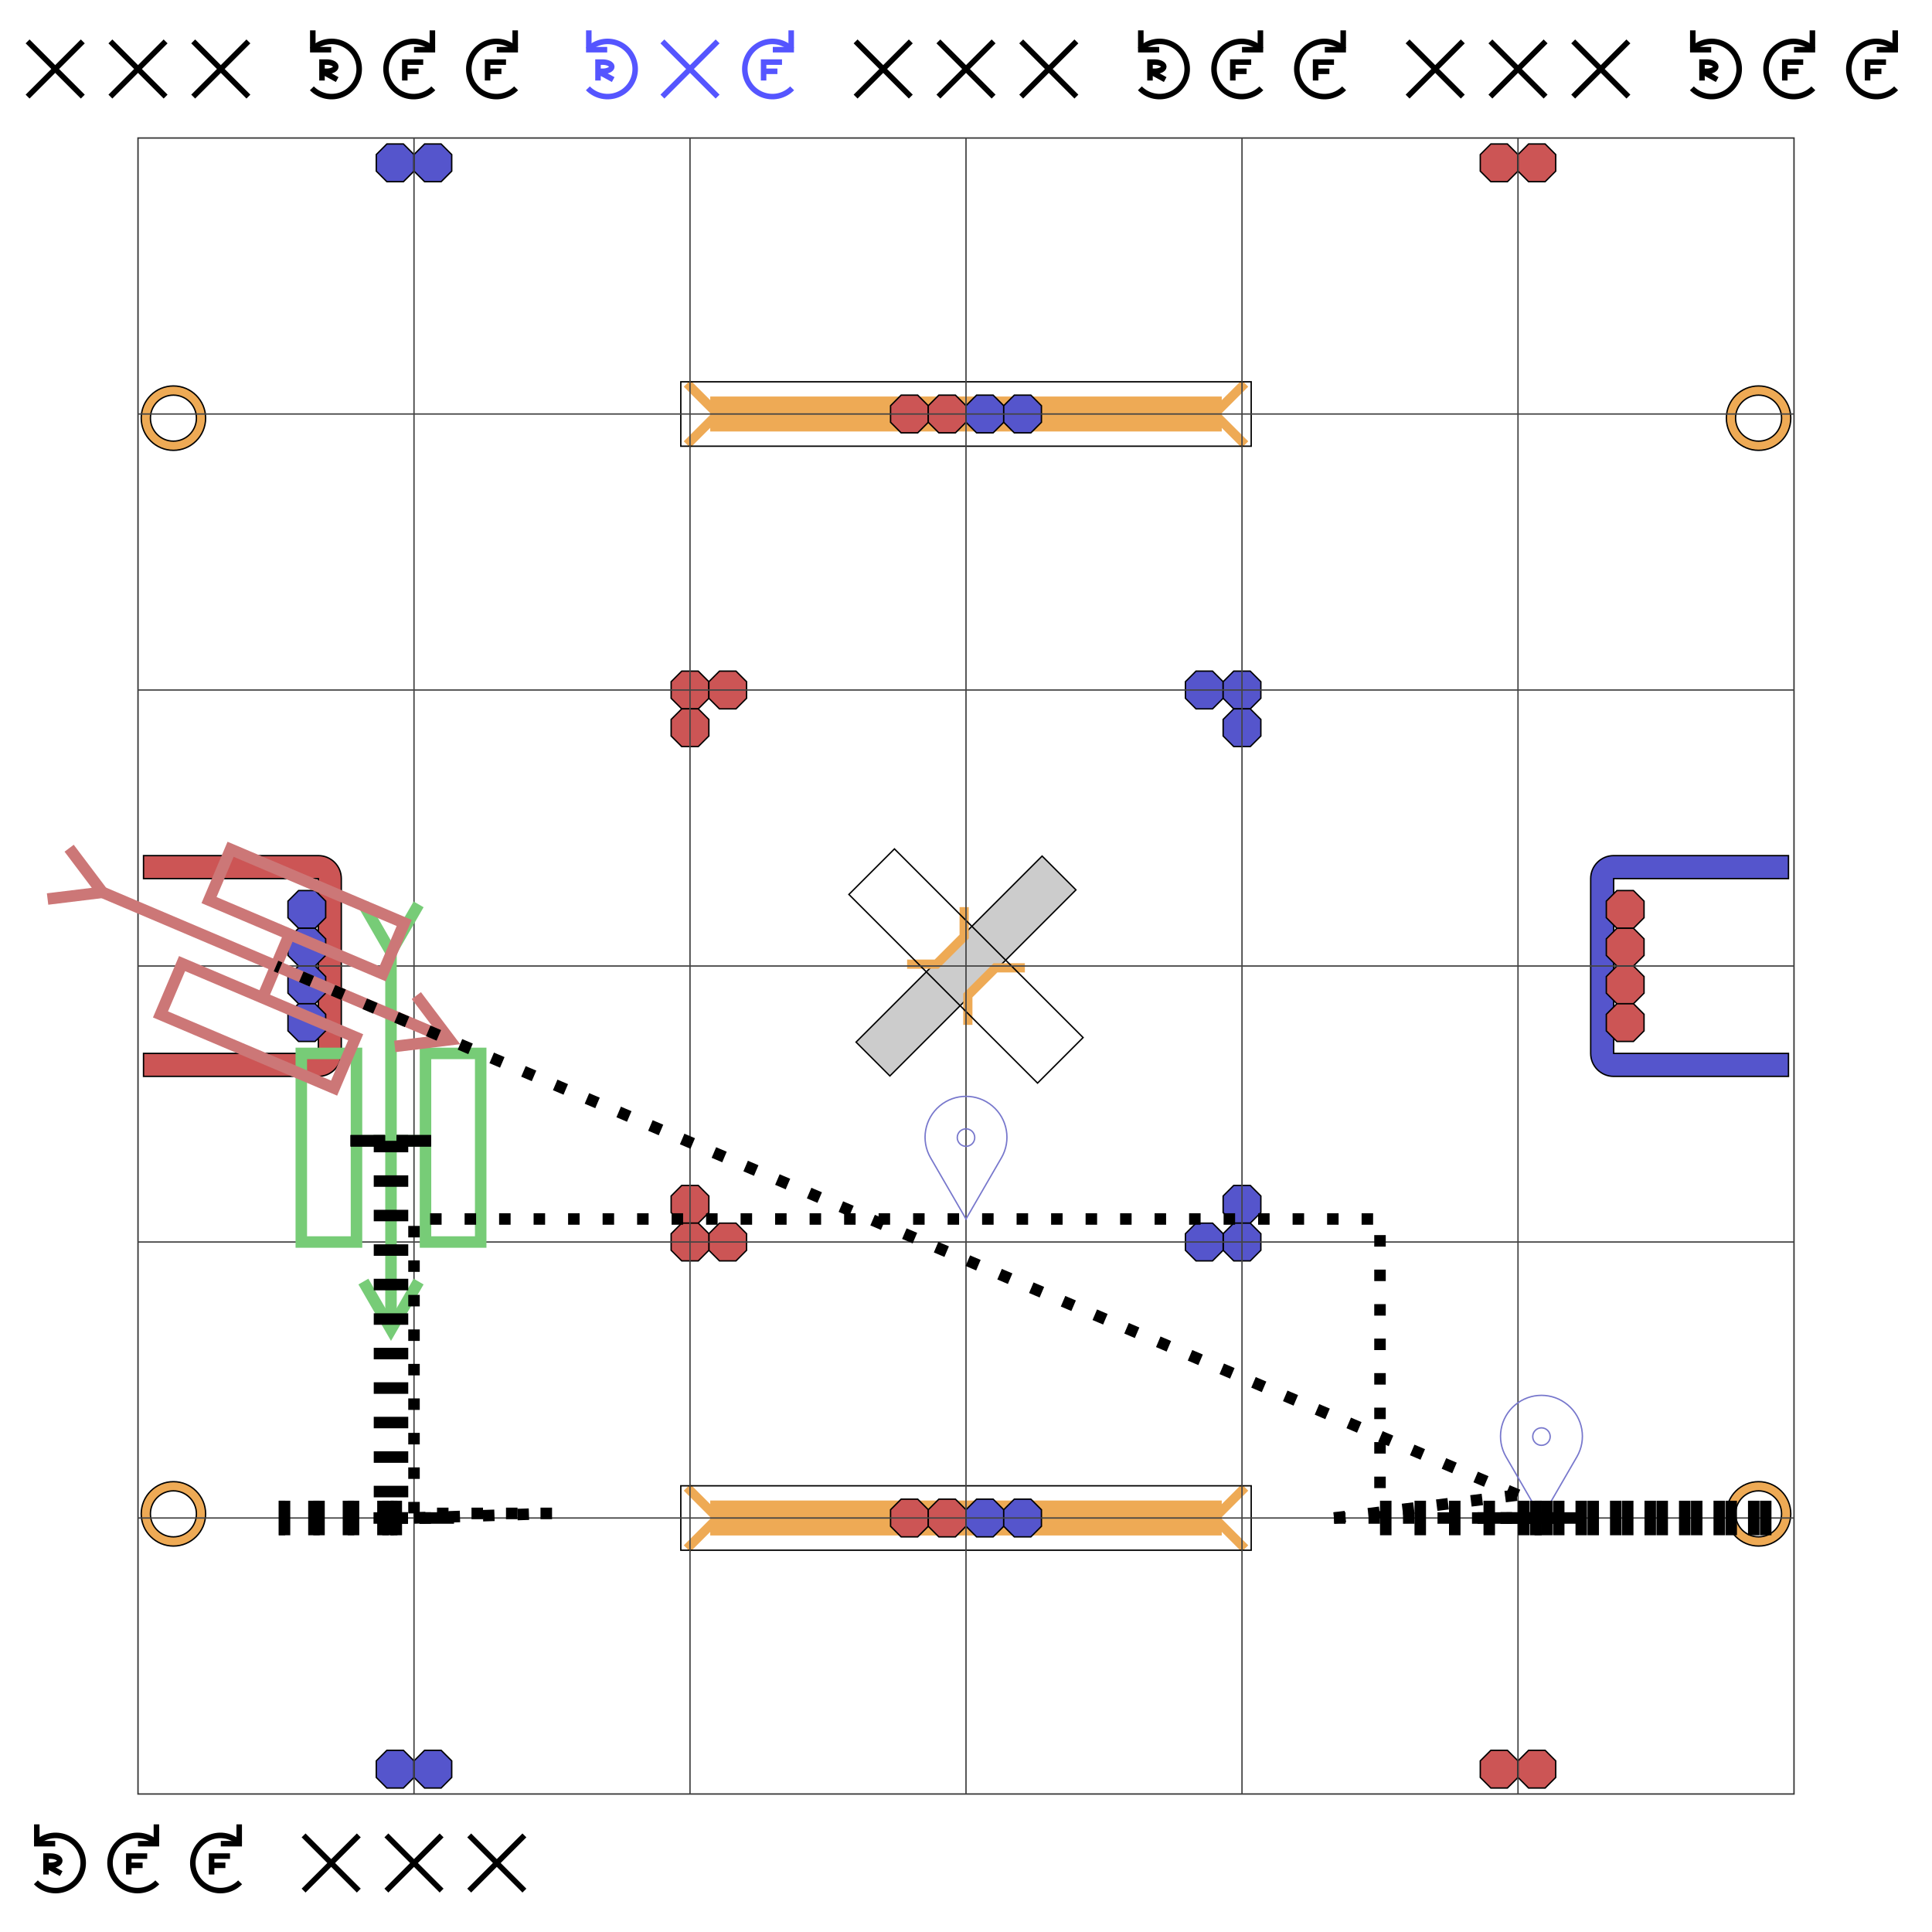
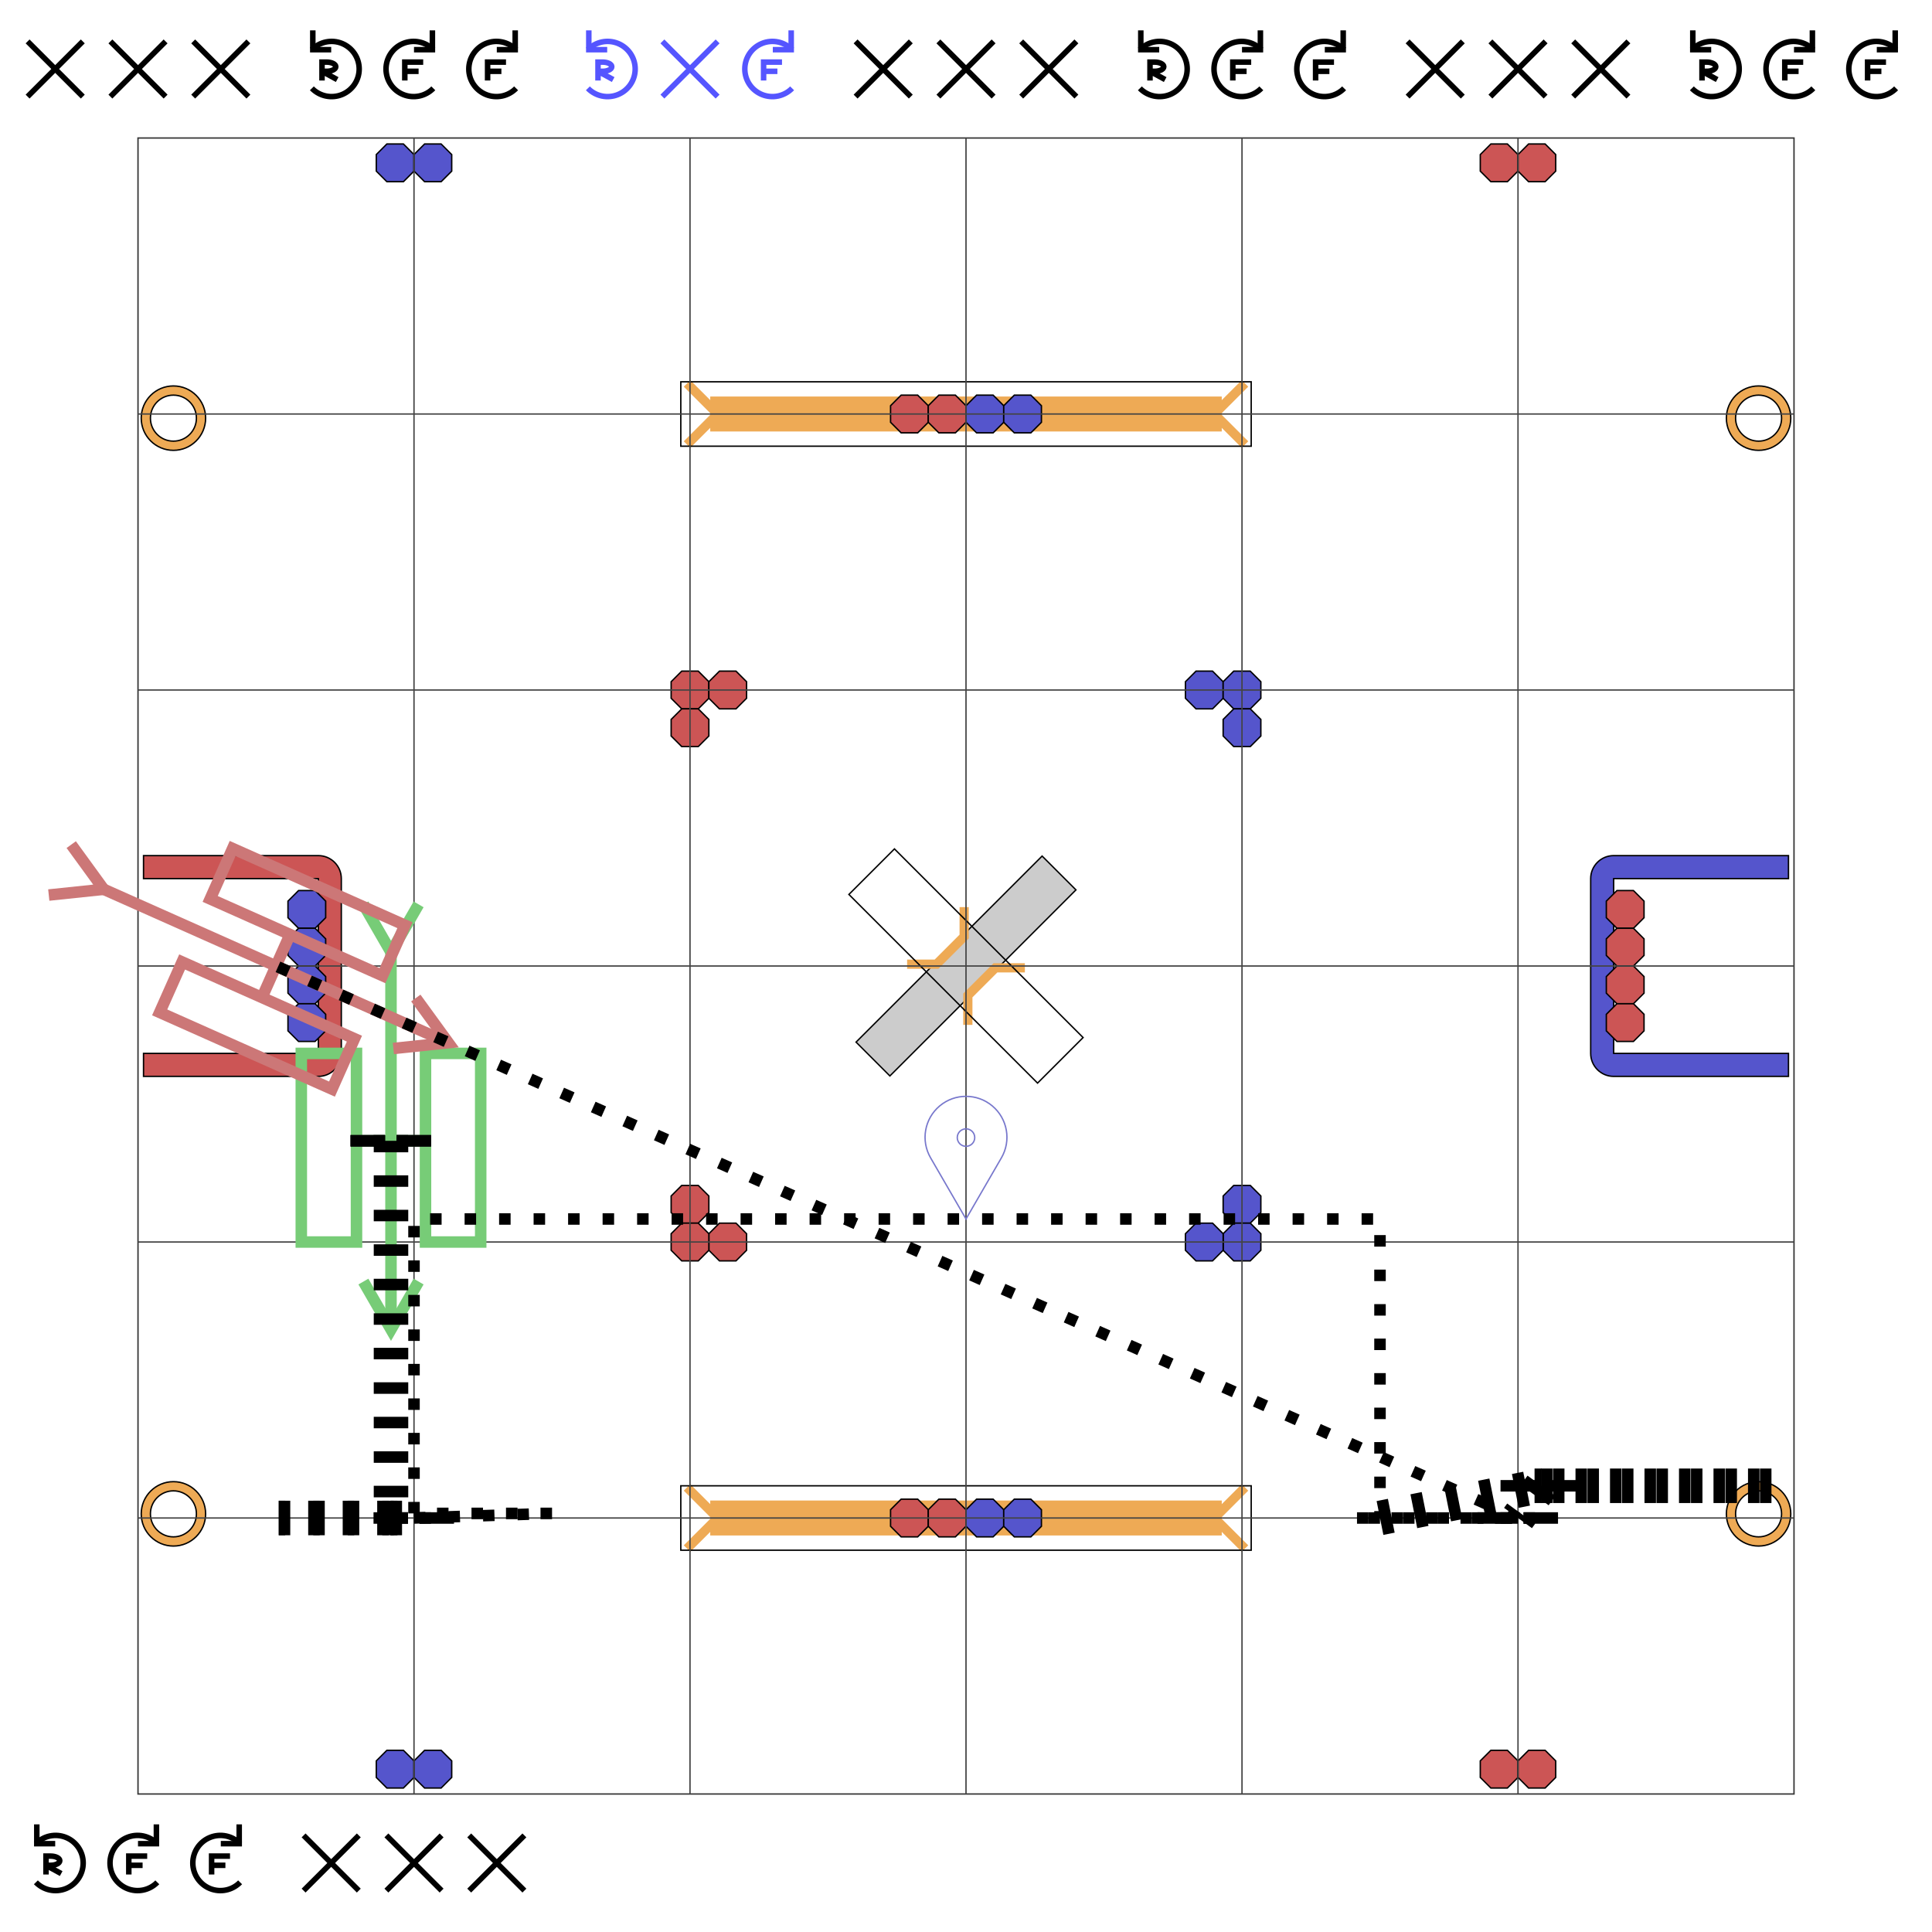
<svg xmlns="http://www.w3.org/2000/svg" version="1.1" width="600" height="600" viewBox="-2100 -2100 4200 4200">
  <g transform="scale(1, -1)">
    <rect x="-2100" y="-2100" width="4200" height="4200" fill="#ffffff" />
    <rect x="-1800" y="-1800" width="3600" height="3600" fill="none" stroke="#333333" stroke-width="3" />
    <path d="M -1788 240 l 380 0 a 50 50 0 0 0 50 -50 l 0 -380 a 50 50 0 0 0 -50 -50 l -380 0  l 0 50 l 380 0 l 0 380 l -380 0 z" fill="#cc5555" stroke="#000000" stroke-width="3" />
    <path d="M 1788 240 l -380 0 a 50 50 0 0 1 -50 -50 l 0 -380 a 50 50 0 0 1 50 -50 l 380 0  l 0 50 l -380 0 l 0 380 l 380 0 z" fill="#5555cc" stroke="#000000" stroke-width="3" />
    <rect x="-550" y="1200" width="20" height="94" transform="rotate(45, -540, 1200)" fill="#eeaa55" />
    <rect x="-550" y="1200" width="20" height="94" transform="rotate(135, -540, 1200)" fill="#eeaa55" />
    <rect x="530" y="1200" width="20" height="94" transform="rotate(-45, 540, 1200)" fill="#eeaa55" />
    <rect x="530" y="1200" width="20" height="94" transform="rotate(-135, 540, 1200)" fill="#eeaa55" />
    <rect x="-550" y="-1200" width="20" height="94" transform="rotate(45, -540, -1200)" fill="#eeaa55" />
    <rect x="-550" y="-1200" width="20" height="94" transform="rotate(135, -540, -1200)" fill="#eeaa55" />
    <rect x="530" y="-1200" width="20" height="94" transform="rotate(-45, 540, -1200)" fill="#eeaa55" />
    <rect x="530" y="-1200" width="20" height="94" transform="rotate(-135, 540, -1200)" fill="#eeaa55" />
    <rect x="-556" y="1162" width="1112" height="76" fill="#eeaa55" />
    <rect x="-620" y="1130" width="1240" height="140" fill="none" stroke="#000000" stroke-width="3" />
    <rect x="-556" y="-1238" width="1112" height="76" fill="#eeaa55" />
    <rect x="-620" y="-1270" width="1240" height="140" fill="none" stroke="#000000" stroke-width="3" />
    <rect x="-286" y="-52" width="572" height="104" transform="rotate(45)" fill="#cccccc" stroke="#000000" stroke-width="3" />
    <polyline points="-128,4 -64,4 -4,64 -4,128" fill="none" stroke="#eeaa55" stroke-width="20" />
    <polyline points="128,-4 64,-4 4,-64 4,-128" fill="none" stroke="#eeaa55" stroke-width="20" />
    <rect x="-290" y="-70" width="580" height="140" transform="rotate(-45)" fill="none" stroke="#000000" stroke-width="3" />
    <path d="M 1118,1728 l 0 36 l 23 23 l 36 0 l 23 -23 l  0 -36 l -23 -23 l -36 0 l -23 23 z" fill="#cc5555" stroke="#000000" stroke-width="3" fill-rule="evenodd" />
    <path d="M 1200,1728 l 0 36 l 23 23 l 36 0 l 23 -23 l  0 -36 l -23 -23 l -36 0 l -23 23 z" fill="#cc5555" stroke="#000000" stroke-width="3" fill-rule="evenodd" />
    <path d="M -164,1182 l 0 36 l 23 23 l 36 0 l 23 -23 l  0 -36 l -23 -23 l -36 0 l -23 23 z" fill="#cc5555" stroke="#000000" stroke-width="3" fill-rule="evenodd" />
    <path d="M -82,1182 l 0 36 l 23 23 l 36 0 l 23 -23 l  0 -36 l -23 -23 l -36 0 l -23 23 z" fill="#cc5555" stroke="#000000" stroke-width="3" fill-rule="evenodd" />
    <path d="M -641,582 l 0 36 l 23 23 l 36 0 l 23 -23 l  0 -36 l -23 -23 l -36 0 l -23 23 z" fill="#cc5555" stroke="#000000" stroke-width="3" fill-rule="evenodd" />
    <path d="M -559,582 l 0 36 l 23 23 l 36 0 l 23 -23 l  0 -36 l -23 -23 l -36 0 l -23 23 z" fill="#cc5555" stroke="#000000" stroke-width="3" fill-rule="evenodd" />
    <path d="M -641,500 l 0 36 l 23 23 l 36 0 l 23 -23 l  0 -36 l -23 -23 l -36 0 l -23 23 z" fill="#cc5555" stroke="#000000" stroke-width="3" fill-rule="evenodd" />
    <path d="M 1392,105 l 0 36 l 23 23 l 36 0 l 23 -23 l  0 -36 l -23 -23 l -36 0 l -23 23 z" fill="#cc5555" stroke="#000000" stroke-width="3" fill-rule="evenodd" />
    <path d="M 1392,23 l 0 36 l 23 23 l 36 0 l 23 -23 l  0 -36 l -23 -23 l -36 0 l -23 23 z" fill="#cc5555" stroke="#000000" stroke-width="3" fill-rule="evenodd" />
    <path d="M 1392,-59 l 0 36 l 23 23 l 36 0 l 23 -23 l  0 -36 l -23 -23 l -36 0 l -23 23 z" fill="#cc5555" stroke="#000000" stroke-width="3" fill-rule="evenodd" />
    <path d="M 1392,-141 l 0 36 l 23 23 l 36 0 l 23 -23 l  0 -36 l -23 -23 l -36 0 l -23 23 z" fill="#cc5555" stroke="#000000" stroke-width="3" fill-rule="evenodd" />
    <path d="M -641,-536 l 0 36 l 23 23 l 36 0 l 23 -23 l  0 -36 l -23 -23 l -36 0 l -23 23 z" fill="#cc5555" stroke="#000000" stroke-width="3" fill-rule="evenodd" />
    <path d="M -559,-618 l 0 36 l 23 23 l 36 0 l 23 -23 l  0 -36 l -23 -23 l -36 0 l -23 23 z" fill="#cc5555" stroke="#000000" stroke-width="3" fill-rule="evenodd" />
    <path d="M -641,-618 l 0 36 l 23 23 l 36 0 l 23 -23 l  0 -36 l -23 -23 l -36 0 l -23 23 z" fill="#cc5555" stroke="#000000" stroke-width="3" fill-rule="evenodd" />
    <path d="M -164,-1218 l 0 36 l 23 23 l 36 0 l 23 -23 l  0 -36 l -23 -23 l -36 0 l -23 23 z" fill="#cc5555" stroke="#000000" stroke-width="3" fill-rule="evenodd" />
    <path d="M -82,-1218 l 0 36 l 23 23 l 36 0 l 23 -23 l  0 -36 l -23 -23 l -36 0 l -23 23 z" fill="#cc5555" stroke="#000000" stroke-width="3" fill-rule="evenodd" />
    <path d="M 1118,-1764 l 0 36 l 23 23 l 36 0 l 23 -23 l  0 -36 l -23 -23 l -36 0 l -23 23 z" fill="#cc5555" stroke="#000000" stroke-width="3" fill-rule="evenodd" />
    <path d="M 1200,-1764 l 0 36 l 23 23 l 36 0 l 23 -23 l  0 -36 l -23 -23 l -36 0 l -23 23 z" fill="#cc5555" stroke="#000000" stroke-width="3" fill-rule="evenodd" />
    <path d="M -1282,1728 l 0 36 l 23 23 l 36 0 l 23 -23 l  0 -36 l -23 -23 l -36 0 l -23 23 z" fill="#5555cc" stroke="#000000" stroke-width="3" fill-rule="evenodd" />
    <path d="M -1200,1728 l 0 36 l 23 23 l 36 0 l 23 -23 l  0 -36 l -23 -23 l -36 0 l -23 23 z" fill="#5555cc" stroke="#000000" stroke-width="3" fill-rule="evenodd" />
    <path d="M 0,1182 l 0 36 l 23 23 l 36 0 l 23 -23 l  0 -36 l -23 -23 l -36 0 l -23 23 z" fill="#5555cc" stroke="#000000" stroke-width="3" fill-rule="evenodd" />
    <path d="M 82,1182 l 0 36 l 23 23 l 36 0 l 23 -23 l  0 -36 l -23 -23 l -36 0 l -23 23 z" fill="#5555cc" stroke="#000000" stroke-width="3" fill-rule="evenodd" />
    <path d="M 477,582 l 0 36 l 23 23 l 36 0 l 23 -23 l  0 -36 l -23 -23 l -36 0 l -23 23 z" fill="#5555cc" stroke="#000000" stroke-width="3" fill-rule="evenodd" />
    <path d="M 559,582 l 0 36 l 23 23 l 36 0 l 23 -23 l  0 -36 l -23 -23 l -36 0 l -23 23 z" fill="#5555cc" stroke="#000000" stroke-width="3" fill-rule="evenodd" />
    <path d="M 559,500 l 0 36 l 23 23 l 36 0 l 23 -23 l  0 -36 l -23 -23 l -36 0 l -23 23 z" fill="#5555cc" stroke="#000000" stroke-width="3" fill-rule="evenodd" />
    <path d="M -1474,105 l 0 36 l 23 23 l 36 0 l 23 -23 l  0 -36 l -23 -23 l -36 0 l -23 23 z" fill="#5555cc" stroke="#000000" stroke-width="3" fill-rule="evenodd" />
    <path d="M -1474,23 l 0 36 l 23 23 l 36 0 l 23 -23 l  0 -36 l -23 -23 l -36 0 l -23 23 z" fill="#5555cc" stroke="#000000" stroke-width="3" fill-rule="evenodd" />
    <path d="M -1474,-59 l 0 36 l 23 23 l 36 0 l 23 -23 l  0 -36 l -23 -23 l -36 0 l -23 23 z" fill="#5555cc" stroke="#000000" stroke-width="3" fill-rule="evenodd" />
    <path d="M -1474,-141 l 0 36 l 23 23 l 36 0 l 23 -23 l  0 -36 l -23 -23 l -36 0 l -23 23 z" fill="#5555cc" stroke="#000000" stroke-width="3" fill-rule="evenodd" />
    <path d="M 559,-536 l 0 36 l 23 23 l 36 0 l 23 -23 l  0 -36 l -23 -23 l -36 0 l -23 23 z" fill="#5555cc" stroke="#000000" stroke-width="3" fill-rule="evenodd" />
    <path d="M 559,-618 l 0 36 l 23 23 l 36 0 l 23 -23 l  0 -36 l -23 -23 l -36 0 l -23 23 z" fill="#5555cc" stroke="#000000" stroke-width="3" fill-rule="evenodd" />
    <path d="M 477,-618 l 0 36 l 23 23 l 36 0 l 23 -23 l  0 -36 l -23 -23 l -36 0 l -23 23 z" fill="#5555cc" stroke="#000000" stroke-width="3" fill-rule="evenodd" />
    <path d="M 0,-1218 l 0 36 l 23 23 l 36 0 l 23 -23 l  0 -36 l -23 -23 l -36 0 l -23 23 z" fill="#5555cc" stroke="#000000" stroke-width="3" fill-rule="evenodd" />
    <path d="M 82,-1218 l 0 36 l 23 23 l 36 0 l 23 -23 l  0 -36 l -23 -23 l -36 0 l -23 23 z" fill="#5555cc" stroke="#000000" stroke-width="3" fill-rule="evenodd" />
    <path d="M -1282,-1764 l 0 36 l 23 23 l 36 0 l 23 -23 l  0 -36 l -23 -23 l -36 0 l -23 23 z" fill="#5555cc" stroke="#000000" stroke-width="3" fill-rule="evenodd" />
    <path d="M -1200,-1764 l 0 36 l 23 23 l 36 0 l 23 -23 l  0 -36 l -23 -23 l -36 0 l -23 23 z" fill="#5555cc" stroke="#000000" stroke-width="3" fill-rule="evenodd" />
    <path d="M -1793,1191 a 70 70 0 0 0 140 0 a 70 70 0 0 0 -140 0 z m 20 0 a 50 50 0 0 0 100 0 a 50 50 0 0 0 -100 0 z" fill="#eeaa55" stroke="#000000" stroke-width="3" fill-rule="evenodd" />
    <path d="M 1653,1191 a 70 70 0 0 0 140 0 a 70 70 0 0 0 -140 0 z m 20 0 a 50 50 0 0 0 100 0 a 50 50 0 0 0 -100 0 z" fill="#eeaa55" stroke="#000000" stroke-width="3" fill-rule="evenodd" />
    <path d="M -1793,-1191 a 70 70 0 0 0 140 0 a 70 70 0 0 0 -140 0 z m 20 0 a 50 50 0 0 0 100 0 a 50 50 0 0 0 -100 0 z" fill="#eeaa55" stroke="#000000" stroke-width="3" fill-rule="evenodd" />
    <path d="M 1653,-1191 a 70 70 0 0 0 140 0 a 70 70 0 0 0 -140 0 z m 20 0 a 50 50 0 0 0 100 0 a 50 50 0 0 0 -100 0 z" fill="#eeaa55" stroke="#000000" stroke-width="3" fill-rule="evenodd" />
    <line x1="-1800" y1="-1200" x2="1800" y2="-1200" stroke="#444444" stroke-width="3" />
    <line x1="-1800" y1="-600" x2="1800" y2="-600" stroke="#444444" stroke-width="3" />
    <line x1="-1800" y1="0" x2="1800" y2="0" stroke="#444444" stroke-width="3" />
    <line x1="-1800" y1="600" x2="1800" y2="600" stroke="#444444" stroke-width="3" />
    <line x1="-1800" y1="1200" x2="1800" y2="1200" stroke="#444444" stroke-width="3" />
    <line x1="-1200" y1="-1800" x2="-1200" y2="1800" stroke="#444444" stroke-width="3" />
    <line x1="-600" y1="-1800" x2="-600" y2="1800" stroke="#444444" stroke-width="3" />
    <line x1="0" y1="-1800" x2="0" y2="1800" stroke="#444444" stroke-width="3" />
    <line x1="600" y1="-1800" x2="600" y2="1800" stroke="#444444" stroke-width="3" />
    <line x1="1200" y1="-1800" x2="1200" y2="1800" stroke="#444444" stroke-width="3" />
    <g transform="translate(-1250.0 -380.0)  rotate(-180)">
      <rect x="-195" y="-190" width="120" height="410" fill="none" stroke="#77cc77" stroke-width="25" />
      <rect x="75" y="-190" width="120" height="410" fill="none" stroke="#77cc77" stroke-width="25" />
      <line x1="-75" y1="0" x2="75" y2="0" stroke="#77cc77" stroke-width="25" />
      <line x1="0" y1="-410" x2="0" y2="410" stroke="#77cc77" stroke-width="25" />
      <polyline points="-60,306 0,410 60,306" fill="none" stroke="#77cc77" stroke-width="25" />
      <polyline points="-60,-514 0,-410 60,-514" fill="none" stroke="#77cc77" stroke-width="25" />
    </g>
-     <g transform="translate(-1500 0)  rotate(-113)">
+     <g transform="translate(-1500 0)  rotate(-114)">
      <rect x="-195" y="-190" width="120" height="410" fill="none" stroke="#cc7777" stroke-width="25" />
      <rect x="75" y="-190" width="120" height="410" fill="none" stroke="#cc7777" stroke-width="25" />
      <line x1="-75" y1="0" x2="75" y2="0" stroke="#cc7777" stroke-width="25" />
      <line x1="0" y1="-410" x2="0" y2="410" stroke="#cc7777" stroke-width="25" />
      <polyline points="-60,306 0,410 60,306" fill="none" stroke="#cc7777" stroke-width="25" />
      <polyline points="-60,-514 0,-410 60,-514" fill="none" stroke="#cc7777" stroke-width="25" />
    </g>
    <path d="M 0,-550 l -77 133 a 89 89 0 1 0 154 0 z m -19 177 a 19 19 0 0 0 38 0 a 19 19 0 0 0 -38 0 z" fill="none" stroke="#7777cc" stroke-width="3" fill-rule="evenodd" />
-     <path d="M 1251,-1200 l -77 133 a 89 89 0 1 0 154 0 z m -19 177 a 19 19 0 0 0 38 0 a 19 19 0 0 0 -38 0 z" fill="none" stroke="#7777cc" stroke-width="3" fill-rule="evenodd" />
    <line x1="-1288.0" y1="-380.0" x2="-1213.0" y2="-380.0" stroke="#000000" stroke-width="25" stroke-dasharray="25,25">
      <animateTransform attributeName="transform" type="rotate" to="360 -1250.0 -380.0" dur="2000ms" repeatCount="indefinite" from="0 -1250.0 -380.0" />
    </line>
    <line x1="-1338.0" y1="-380.0" x2="-1163.0" y2="-380.0" stroke="#000000" stroke-width="25" stroke-dasharray="75,25">
      <animateTransform attributeName="transform" type="rotate" to="360 -1250.0 -380.0" dur="2000ms" repeatCount="indefinite" from="0 -1250.0 -380.0" />
    </line>
    <line x1="-1338.0" y1="-380.0" x2="-1163.0" y2="-380.0" stroke="#000000" stroke-width="25" stroke-dasharray="75,25">
      <animateTransform attributeName="transform" type="rotate" to="360 -1250.0 -380.0" dur="2000ms" repeatCount="indefinite" from="0 -1250.0 -380.0" />
    </line>
    <polyline points="-1250.0,-380.0 -1250,-1200 -1494.0,-1200.0" fill="none" stroke="#000000" stroke-width="75" stroke-dasharray="25,50" stroke-linejoin="round" stroke-dashoffset="0">
      <animate attributeName="stroke-dashoffset" values="75;0" dur="1000ms" repeatCount="indefinite" />
    </polyline>
    <polyline points="-1494.0,-1200.0 -1236,-1200" fill="none" stroke="#000000" stroke-width="75" stroke-dasharray="25,50" stroke-linejoin="round" stroke-dashoffset="0">
      <animate attributeName="stroke-dashoffset" values="75;0" dur="1000ms" repeatCount="indefinite" />
    </polyline>
    <polyline points="-1236,-1200 -1251,-1200" fill="none" stroke="#000000" stroke-width="75" stroke-dasharray="25,50" stroke-linejoin="round" stroke-dashoffset="0">
      <animate attributeName="stroke-dashoffset" values="75;0" dur="1000ms" repeatCount="indefinite" />
    </polyline>
    <polyline points="-1251,-1200 -1200,-1200" fill="none" stroke="#000000" stroke-width="75" stroke-dasharray="25,50" stroke-linejoin="round" stroke-dashoffset="0">
      <animate attributeName="stroke-dashoffset" values="75;0" dur="1000ms" repeatCount="indefinite" />
    </polyline>
    <line x1="-1288" y1="-1200" x2="-1113" y2="-1200" stroke="#000000" stroke-width="25" stroke-dasharray="75,25">
      <animateTransform attributeName="transform" type="rotate" to="360 -1200 -1200" dur="2000ms" repeatCount="indefinite" from="0 -1200 -1200" />
    </line>
    <line x1="-1238" y1="-1200" x2="-1163" y2="-1200" stroke="#000000" stroke-width="25" stroke-dasharray="25,25">
      <animateTransform attributeName="transform" type="rotate" to="360 -1200 -1200" dur="2000ms" repeatCount="indefinite" from="0 -1200 -1200" />
    </line>
    <polyline points="-1200,-1200 -900,-1190" fill="none" stroke="#000000" stroke-width="25" stroke-dasharray="25,50" stroke-linejoin="round" stroke-dashoffset="0">
      <animate attributeName="stroke-dashoffset" values="75;0" dur="1000ms" repeatCount="indefinite" />
    </polyline>
    <polyline points="-900,-1190 -1200,-1190" fill="none" stroke="#000000" stroke-width="25" stroke-dasharray="25,50" stroke-linejoin="round" stroke-dashoffset="0">
      <animate attributeName="stroke-dashoffset" values="75;0" dur="1000ms" repeatCount="indefinite" />
    </polyline>
    <polyline points="-1200,-1190 -1200,-550 0,-550 900,-550 900,-1200" fill="none" stroke="#000000" stroke-width="25" stroke-dasharray="25,50" stroke-linejoin="round" stroke-dashoffset="0">
      <animate attributeName="stroke-dashoffset" values="75;0" dur="1000ms" repeatCount="indefinite" />
    </polyline>
-     <polyline points="900,-1200 1250,-1200" fill="none" stroke="#000000" stroke-width="75" stroke-dasharray="25,50" stroke-linejoin="round" stroke-dashoffset="0">
-       <animate attributeName="stroke-dashoffset" values="75;0" dur="1000ms" repeatCount="indefinite" />
-     </polyline>
-     <line x1="1162" y1="-1200" x2="1337" y2="-1200" stroke="#000000" stroke-width="25" stroke-dasharray="75,25">
-       <animateTransform attributeName="transform" type="rotate" to="360 1250 -1200" dur="2000ms" repeatCount="indefinite" from="0 1250 -1200" />
-     </line>
-     <polyline points="1250,-1200 1751.0,-1200.0" fill="none" stroke="#000000" stroke-width="75" stroke-dasharray="25,50" stroke-linejoin="round" stroke-dashoffset="0">
-       <animate attributeName="stroke-dashoffset" values="75;0" dur="1000ms" repeatCount="indefinite" />
-     </polyline>
-     <polyline points="1751.0,-1200.0 1236,-1200" fill="none" stroke="#000000" stroke-width="75" stroke-dasharray="25,50" stroke-linejoin="round" stroke-dashoffset="0">
-       <animate attributeName="stroke-dashoffset" values="75;0" dur="1000ms" repeatCount="indefinite" />
-     </polyline>
-     <polyline points="1236,-1200 1251,-1200" fill="none" stroke="#000000" stroke-width="75" stroke-dasharray="25,50" stroke-linejoin="round" stroke-dashoffset="0">
-       <animate attributeName="stroke-dashoffset" values="75;0" dur="1000ms" repeatCount="indefinite" />
-     </polyline>
-     <polyline points="1251,-1200 1200,-1200" fill="none" stroke="#000000" stroke-width="75" stroke-dasharray="25,50" stroke-linejoin="round" stroke-dashoffset="0">
+     <polyline points="900,-1200 1250,-1130" fill="none" stroke="#000000" stroke-width="75" stroke-dasharray="25,50" stroke-linejoin="round" stroke-dashoffset="0">
+       <animate attributeName="stroke-dashoffset" values="75;0" dur="1000ms" repeatCount="indefinite" />
+     </polyline>
+     <line x1="1162" y1="-1130" x2="1337" y2="-1130" stroke="#000000" stroke-width="25" stroke-dasharray="75,25">
+       <animateTransform attributeName="transform" type="rotate" to="360 1250 -1130" dur="2000ms" repeatCount="indefinite" from="0 1250 -1130" />
+     </line>
+     <polyline points="1250,-1130 1751.0,-1130.0" fill="none" stroke="#000000" stroke-width="75" stroke-dasharray="25,50" stroke-linejoin="round" stroke-dashoffset="0">
+       <animate attributeName="stroke-dashoffset" values="75;0" dur="1000ms" repeatCount="indefinite" />
+     </polyline>
+     <polyline points="1751.0,-1130.0 1236,-1130" fill="none" stroke="#000000" stroke-width="75" stroke-dasharray="25,50" stroke-linejoin="round" stroke-dashoffset="0">
+       <animate attributeName="stroke-dashoffset" values="75;0" dur="1000ms" repeatCount="indefinite" />
+     </polyline>
+     <polyline points="1236,-1130 1251,-1130" fill="none" stroke="#000000" stroke-width="75" stroke-dasharray="25,50" stroke-linejoin="round" stroke-dashoffset="0">
+       <animate attributeName="stroke-dashoffset" values="75;0" dur="1000ms" repeatCount="indefinite" />
+     </polyline>
+     <polyline points="1251,-1130 1200,-1200" fill="none" stroke="#000000" stroke-width="75" stroke-dasharray="25,50" stroke-linejoin="round" stroke-dashoffset="0">
      <animate attributeName="stroke-dashoffset" values="75;0" dur="1000ms" repeatCount="indefinite" />
    </polyline>
    <line x1="1112" y1="-1200" x2="1287" y2="-1200" stroke="#000000" stroke-width="25" stroke-dasharray="75,25">
      <animateTransform attributeName="transform" type="rotate" to="360 1200 -1200" dur="2000ms" repeatCount="indefinite" from="0 1200 -1200" />
    </line>
    <line x1="1162" y1="-1200" x2="1237" y2="-1200" stroke="#000000" stroke-width="25" stroke-dasharray="25,25">
      <animateTransform attributeName="transform" type="rotate" to="360 1200 -1200" dur="2000ms" repeatCount="indefinite" from="0 1200 -1200" />
    </line>
-     <polyline points="1200,-1200 900,-1200 800,-1200" fill="none" stroke="#000000" stroke-width="25" stroke-dasharray="25,50" stroke-linejoin="round" stroke-dashoffset="0">
-       <animate attributeName="stroke-dashoffset" values="75;0" dur="1000ms" repeatCount="indefinite" />
-     </polyline>
-     <polyline points="800,-1200 1200,-1150" fill="none" stroke="#000000" stroke-width="25" stroke-dasharray="25,50" stroke-linejoin="round" stroke-dashoffset="0">
-       <animate attributeName="stroke-dashoffset" values="75;0" dur="1000ms" repeatCount="indefinite" />
-     </polyline>
-     <polyline points="1200,-1150 -1500,0" fill="none" stroke="#000000" stroke-width="25" stroke-dasharray="25,50" stroke-linejoin="round" stroke-dashoffset="0">
+     <polyline points="1200,-1200 950,-1200 850,-1200" fill="none" stroke="#000000" stroke-width="25" stroke-dasharray="25,50" stroke-linejoin="round" stroke-dashoffset="0">
+       <animate attributeName="stroke-dashoffset" values="75;0" dur="1000ms" repeatCount="indefinite" />
+     </polyline>
+     <polyline points="850,-1200 1200,-1200" fill="none" stroke="#000000" stroke-width="25" stroke-dasharray="25,50" stroke-linejoin="round" stroke-dashoffset="0">
+       <animate attributeName="stroke-dashoffset" values="75;0" dur="1000ms" repeatCount="indefinite" />
+     </polyline>
+     <polyline points="1200,-1200 -1500,0" fill="none" stroke="#000000" stroke-width="25" stroke-dasharray="25,50" stroke-linejoin="round" stroke-dashoffset="0">
      <animate attributeName="stroke-dashoffset" values="75;0" dur="1000ms" repeatCount="indefinite" />
    </polyline>
    <line x1="-2040" y1="1890" x2="-1920" y2="2010" stroke="#000000" stroke-width="12" />
    <line x1="-2040" y1="2010" x2="-1920" y2="1890" stroke="#000000" stroke-width="12" />
    <line x1="-1860" y1="1890" x2="-1740" y2="2010" stroke="#000000" stroke-width="12" />
    <line x1="-1860" y1="2010" x2="-1740" y2="1890" stroke="#000000" stroke-width="12" />
    <line x1="-1680" y1="1890" x2="-1560" y2="2010" stroke="#000000" stroke-width="12" />
    <line x1="-1680" y1="2010" x2="-1560" y2="1890" stroke="#000000" stroke-width="12" />
    <path d="M -1422,1908 a 60 60 0 1 1 0 84" fill="none" stroke="#000000" stroke-width="12" />
    <path d="M -1380 1992 l -40 0 l 0 42" fill="none" stroke="#000000" stroke-width="12" />
    <path d="M -1400 1925 l 0 40 l 10 0 a 20 10 0 0 0 0 -20 l -10 0 l 33 -18" fill="none" stroke="#000000" stroke-width="12" />
    <path d="M -1158,1908 a 60 60 0 1 0 0 84" fill="none" stroke="#000000" stroke-width="12" />
    <path d="M -1200 1992 l 40 0 l 0 42" fill="none" stroke="#000000" stroke-width="12" />
    <path d="M -1180,1965 l -40 0 l 0 -40 m 0 20 l 30 0" fill="none" stroke="#000000" stroke-width="12" />
    <path d="M -978,1908 a 60 60 0 1 0 0 84" fill="none" stroke="#000000" stroke-width="12" />
    <path d="M -1020 1992 l 40 0 l 0 42" fill="none" stroke="#000000" stroke-width="12" />
    <path d="M -1000,1965 l -40 0 l 0 -40 m 0 20 l 30 0" fill="none" stroke="#000000" stroke-width="12" />
    <path d="M -822,1908 a 60 60 0 1 1 0 84" fill="none" stroke="#5555ff" stroke-width="12" />
    <path d="M -780 1992 l -40 0 l 0 42" fill="none" stroke="#5555ff" stroke-width="12" />
    <path d="M -800 1925 l 0 40 l 10 0 a 20 10 0 0 0 0 -20 l -10 0 l 33 -18" fill="none" stroke="#5555ff" stroke-width="12" />
    <line x1="-660" y1="1890" x2="-540" y2="2010" stroke="#5555ff" stroke-width="12" />
    <line x1="-660" y1="2010" x2="-540" y2="1890" stroke="#5555ff" stroke-width="12" />
    <path d="M -378,1908 a 60 60 0 1 0 0 84" fill="none" stroke="#5555ff" stroke-width="12" />
    <path d="M -420 1992 l 40 0 l 0 42" fill="none" stroke="#5555ff" stroke-width="12" />
    <path d="M -400,1965 l -40 0 l 0 -40 m 0 20 l 30 0" fill="none" stroke="#5555ff" stroke-width="12" />
    <line x1="-240" y1="1890" x2="-120" y2="2010" stroke="#000000" stroke-width="12" />
    <line x1="-240" y1="2010" x2="-120" y2="1890" stroke="#000000" stroke-width="12" />
    <line x1="-60" y1="1890" x2="60" y2="2010" stroke="#000000" stroke-width="12" />
    <line x1="-60" y1="2010" x2="60" y2="1890" stroke="#000000" stroke-width="12" />
    <line x1="120" y1="1890" x2="240" y2="2010" stroke="#000000" stroke-width="12" />
    <line x1="120" y1="2010" x2="240" y2="1890" stroke="#000000" stroke-width="12" />
    <path d="M 378,1908 a 60 60 0 1 1 0 84" fill="none" stroke="#000000" stroke-width="12" />
    <path d="M 420 1992 l -40 0 l 0 42" fill="none" stroke="#000000" stroke-width="12" />
    <path d="M 400 1925 l 0 40 l 10 0 a 20 10 0 0 0 0 -20 l -10 0 l 33 -18" fill="none" stroke="#000000" stroke-width="12" />
    <path d="M 642,1908 a 60 60 0 1 0 0 84" fill="none" stroke="#000000" stroke-width="12" />
    <path d="M 600 1992 l 40 0 l 0 42" fill="none" stroke="#000000" stroke-width="12" />
    <path d="M 620,1965 l -40 0 l 0 -40 m 0 20 l 30 0" fill="none" stroke="#000000" stroke-width="12" />
    <path d="M 822,1908 a 60 60 0 1 0 0 84" fill="none" stroke="#000000" stroke-width="12" />
    <path d="M 780 1992 l 40 0 l 0 42" fill="none" stroke="#000000" stroke-width="12" />
    <path d="M 800,1965 l -40 0 l 0 -40 m 0 20 l 30 0" fill="none" stroke="#000000" stroke-width="12" />
    <line x1="960" y1="1890" x2="1080" y2="2010" stroke="#000000" stroke-width="12" />
    <line x1="960" y1="2010" x2="1080" y2="1890" stroke="#000000" stroke-width="12" />
    <line x1="1140" y1="1890" x2="1260" y2="2010" stroke="#000000" stroke-width="12" />
    <line x1="1140" y1="2010" x2="1260" y2="1890" stroke="#000000" stroke-width="12" />
    <line x1="1320" y1="1890" x2="1440" y2="2010" stroke="#000000" stroke-width="12" />
    <line x1="1320" y1="2010" x2="1440" y2="1890" stroke="#000000" stroke-width="12" />
    <path d="M 1578,1908 a 60 60 0 1 1 0 84" fill="none" stroke="#000000" stroke-width="12" />
    <path d="M 1620 1992 l -40 0 l 0 42" fill="none" stroke="#000000" stroke-width="12" />
    <path d="M 1600 1925 l 0 40 l 10 0 a 20 10 0 0 0 0 -20 l -10 0 l 33 -18" fill="none" stroke="#000000" stroke-width="12" />
    <path d="M 1842,1908 a 60 60 0 1 0 0 84" fill="none" stroke="#000000" stroke-width="12" />
    <path d="M 1800 1992 l 40 0 l 0 42" fill="none" stroke="#000000" stroke-width="12" />
    <path d="M 1820,1965 l -40 0 l 0 -40 m 0 20 l 30 0" fill="none" stroke="#000000" stroke-width="12" />
    <path d="M 2022,1908 a 60 60 0 1 0 0 84" fill="none" stroke="#000000" stroke-width="12" />
    <path d="M 1980 1992 l 40 0 l 0 42" fill="none" stroke="#000000" stroke-width="12" />
    <path d="M 2000,1965 l -40 0 l 0 -40 m 0 20 l 30 0" fill="none" stroke="#000000" stroke-width="12" />
    <path d="M 2178,1908 a 60 60 0 1 1 0 84" fill="none" stroke="#5555ff" stroke-width="12" />
    <path d="M 2220 1992 l -40 0 l 0 42" fill="none" stroke="#5555ff" stroke-width="12" />
    <path d="M 2200 1925 l 0 40 l 10 0 a 20 10 0 0 0 0 -20 l -10 0 l 33 -18" fill="none" stroke="#5555ff" stroke-width="12" />
    <line x1="2340" y1="1890" x2="2460" y2="2010" stroke="#5555ff" stroke-width="12" />
    <line x1="2340" y1="2010" x2="2460" y2="1890" stroke="#5555ff" stroke-width="12" />
    <path d="M 2622,1908 a 60 60 0 1 0 0 84" fill="none" stroke="#5555ff" stroke-width="12" />
    <path d="M 2580 1992 l 40 0 l 0 42" fill="none" stroke="#5555ff" stroke-width="12" />
    <path d="M 2600,1965 l -40 0 l 0 -40 m 0 20 l 30 0" fill="none" stroke="#5555ff" stroke-width="12" />
    <line x1="2760" y1="1890" x2="2880" y2="2010" stroke="#000000" stroke-width="12" />
    <line x1="2760" y1="2010" x2="2880" y2="1890" stroke="#000000" stroke-width="12" />
    <line x1="2940" y1="1890" x2="3060" y2="2010" stroke="#000000" stroke-width="12" />
    <line x1="2940" y1="2010" x2="3060" y2="1890" stroke="#000000" stroke-width="12" />
    <line x1="3120" y1="1890" x2="3240" y2="2010" stroke="#000000" stroke-width="12" />
    <line x1="3120" y1="2010" x2="3240" y2="1890" stroke="#000000" stroke-width="12" />
    <path d="M -2022,-1992 a 60 60 0 1 1 0 84" fill="none" stroke="#000000" stroke-width="12" />
    <path d="M -1980 -1908 l -40 0 l 0 42" fill="none" stroke="#000000" stroke-width="12" />
    <path d="M -2000 -1975 l 0 40 l 10 0 a 20 10 0 0 0 0 -20 l -10 0 l 33 -18" fill="none" stroke="#000000" stroke-width="12" />
    <path d="M -1758,-1992 a 60 60 0 1 0 0 84" fill="none" stroke="#000000" stroke-width="12" />
    <path d="M -1800 -1908 l 40 0 l 0 42" fill="none" stroke="#000000" stroke-width="12" />
    <path d="M -1780,-1935 l -40 0 l 0 -40 m 0 20 l 30 0" fill="none" stroke="#000000" stroke-width="12" />
    <path d="M -1578,-1992 a 60 60 0 1 0 0 84" fill="none" stroke="#000000" stroke-width="12" />
    <path d="M -1620 -1908 l 40 0 l 0 42" fill="none" stroke="#000000" stroke-width="12" />
    <path d="M -1600,-1935 l -40 0 l 0 -40 m 0 20 l 30 0" fill="none" stroke="#000000" stroke-width="12" />
    <line x1="-1440" y1="-2010" x2="-1320" y2="-1890" stroke="#000000" stroke-width="12" />
    <line x1="-1440" y1="-1890" x2="-1320" y2="-2010" stroke="#000000" stroke-width="12" />
    <line x1="-1260" y1="-2010" x2="-1140" y2="-1890" stroke="#000000" stroke-width="12" />
    <line x1="-1260" y1="-1890" x2="-1140" y2="-2010" stroke="#000000" stroke-width="12" />
    <line x1="-1080" y1="-2010" x2="-960" y2="-1890" stroke="#000000" stroke-width="12" />
    <line x1="-1080" y1="-1890" x2="-960" y2="-2010" stroke="#000000" stroke-width="12" />
  </g>
</svg>
